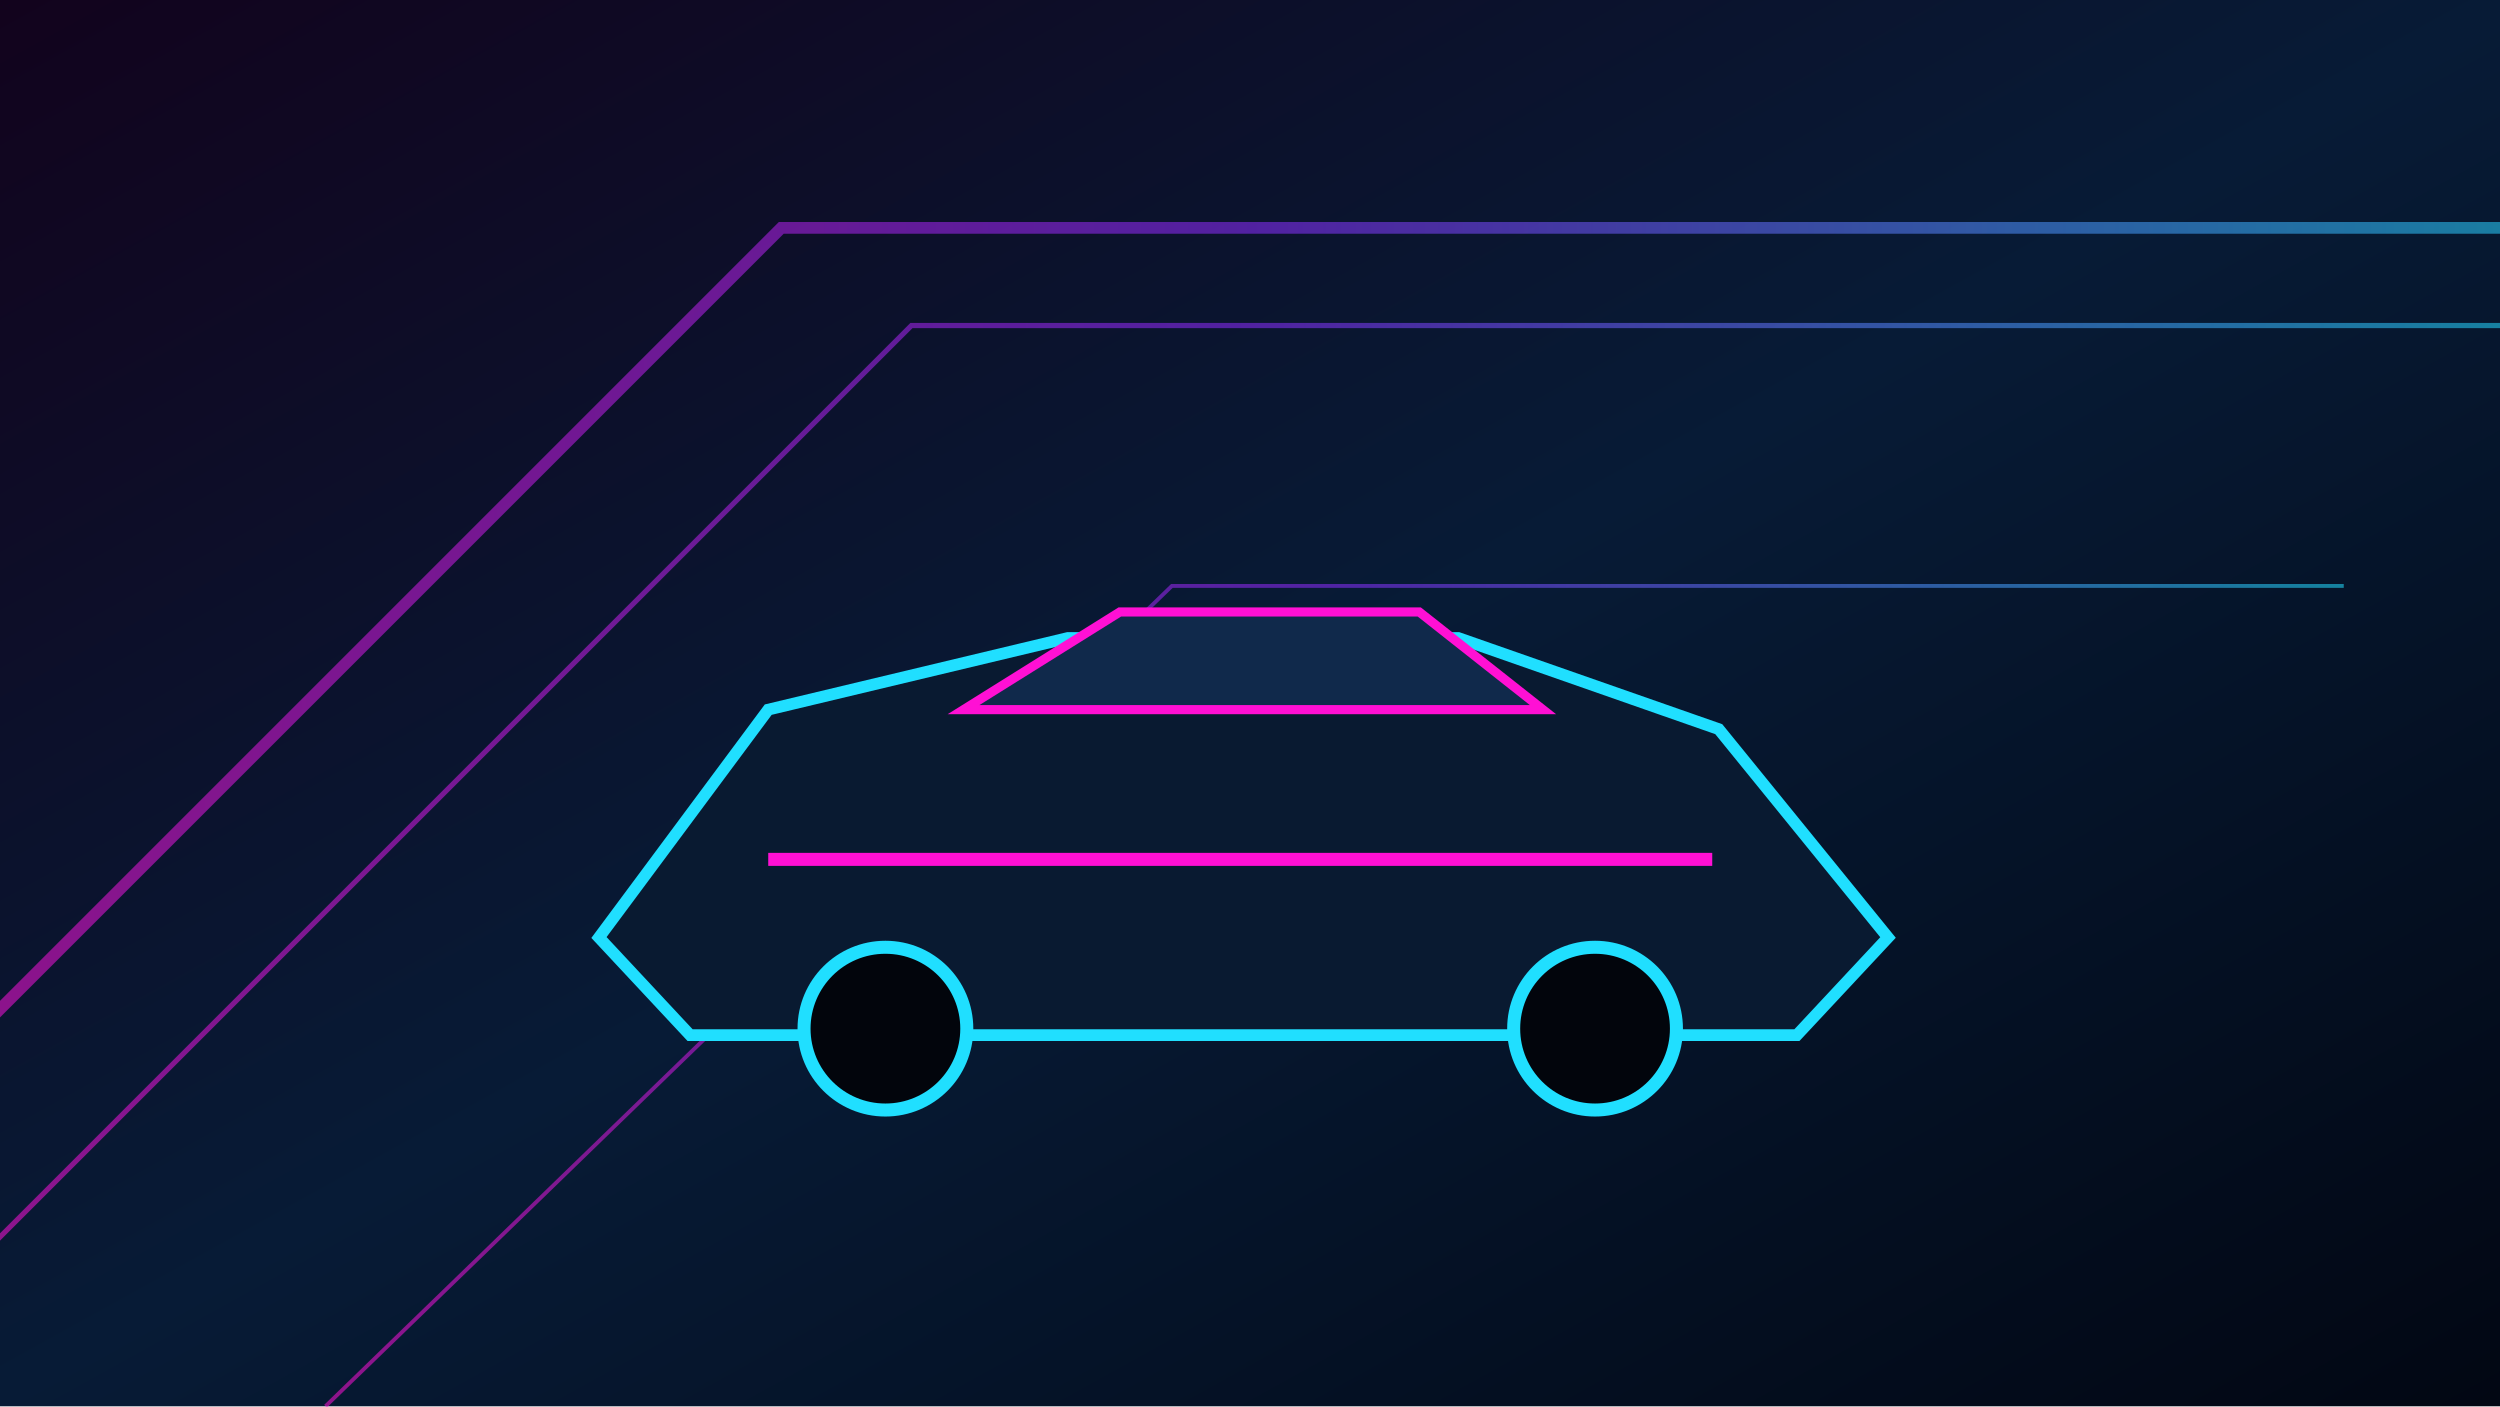
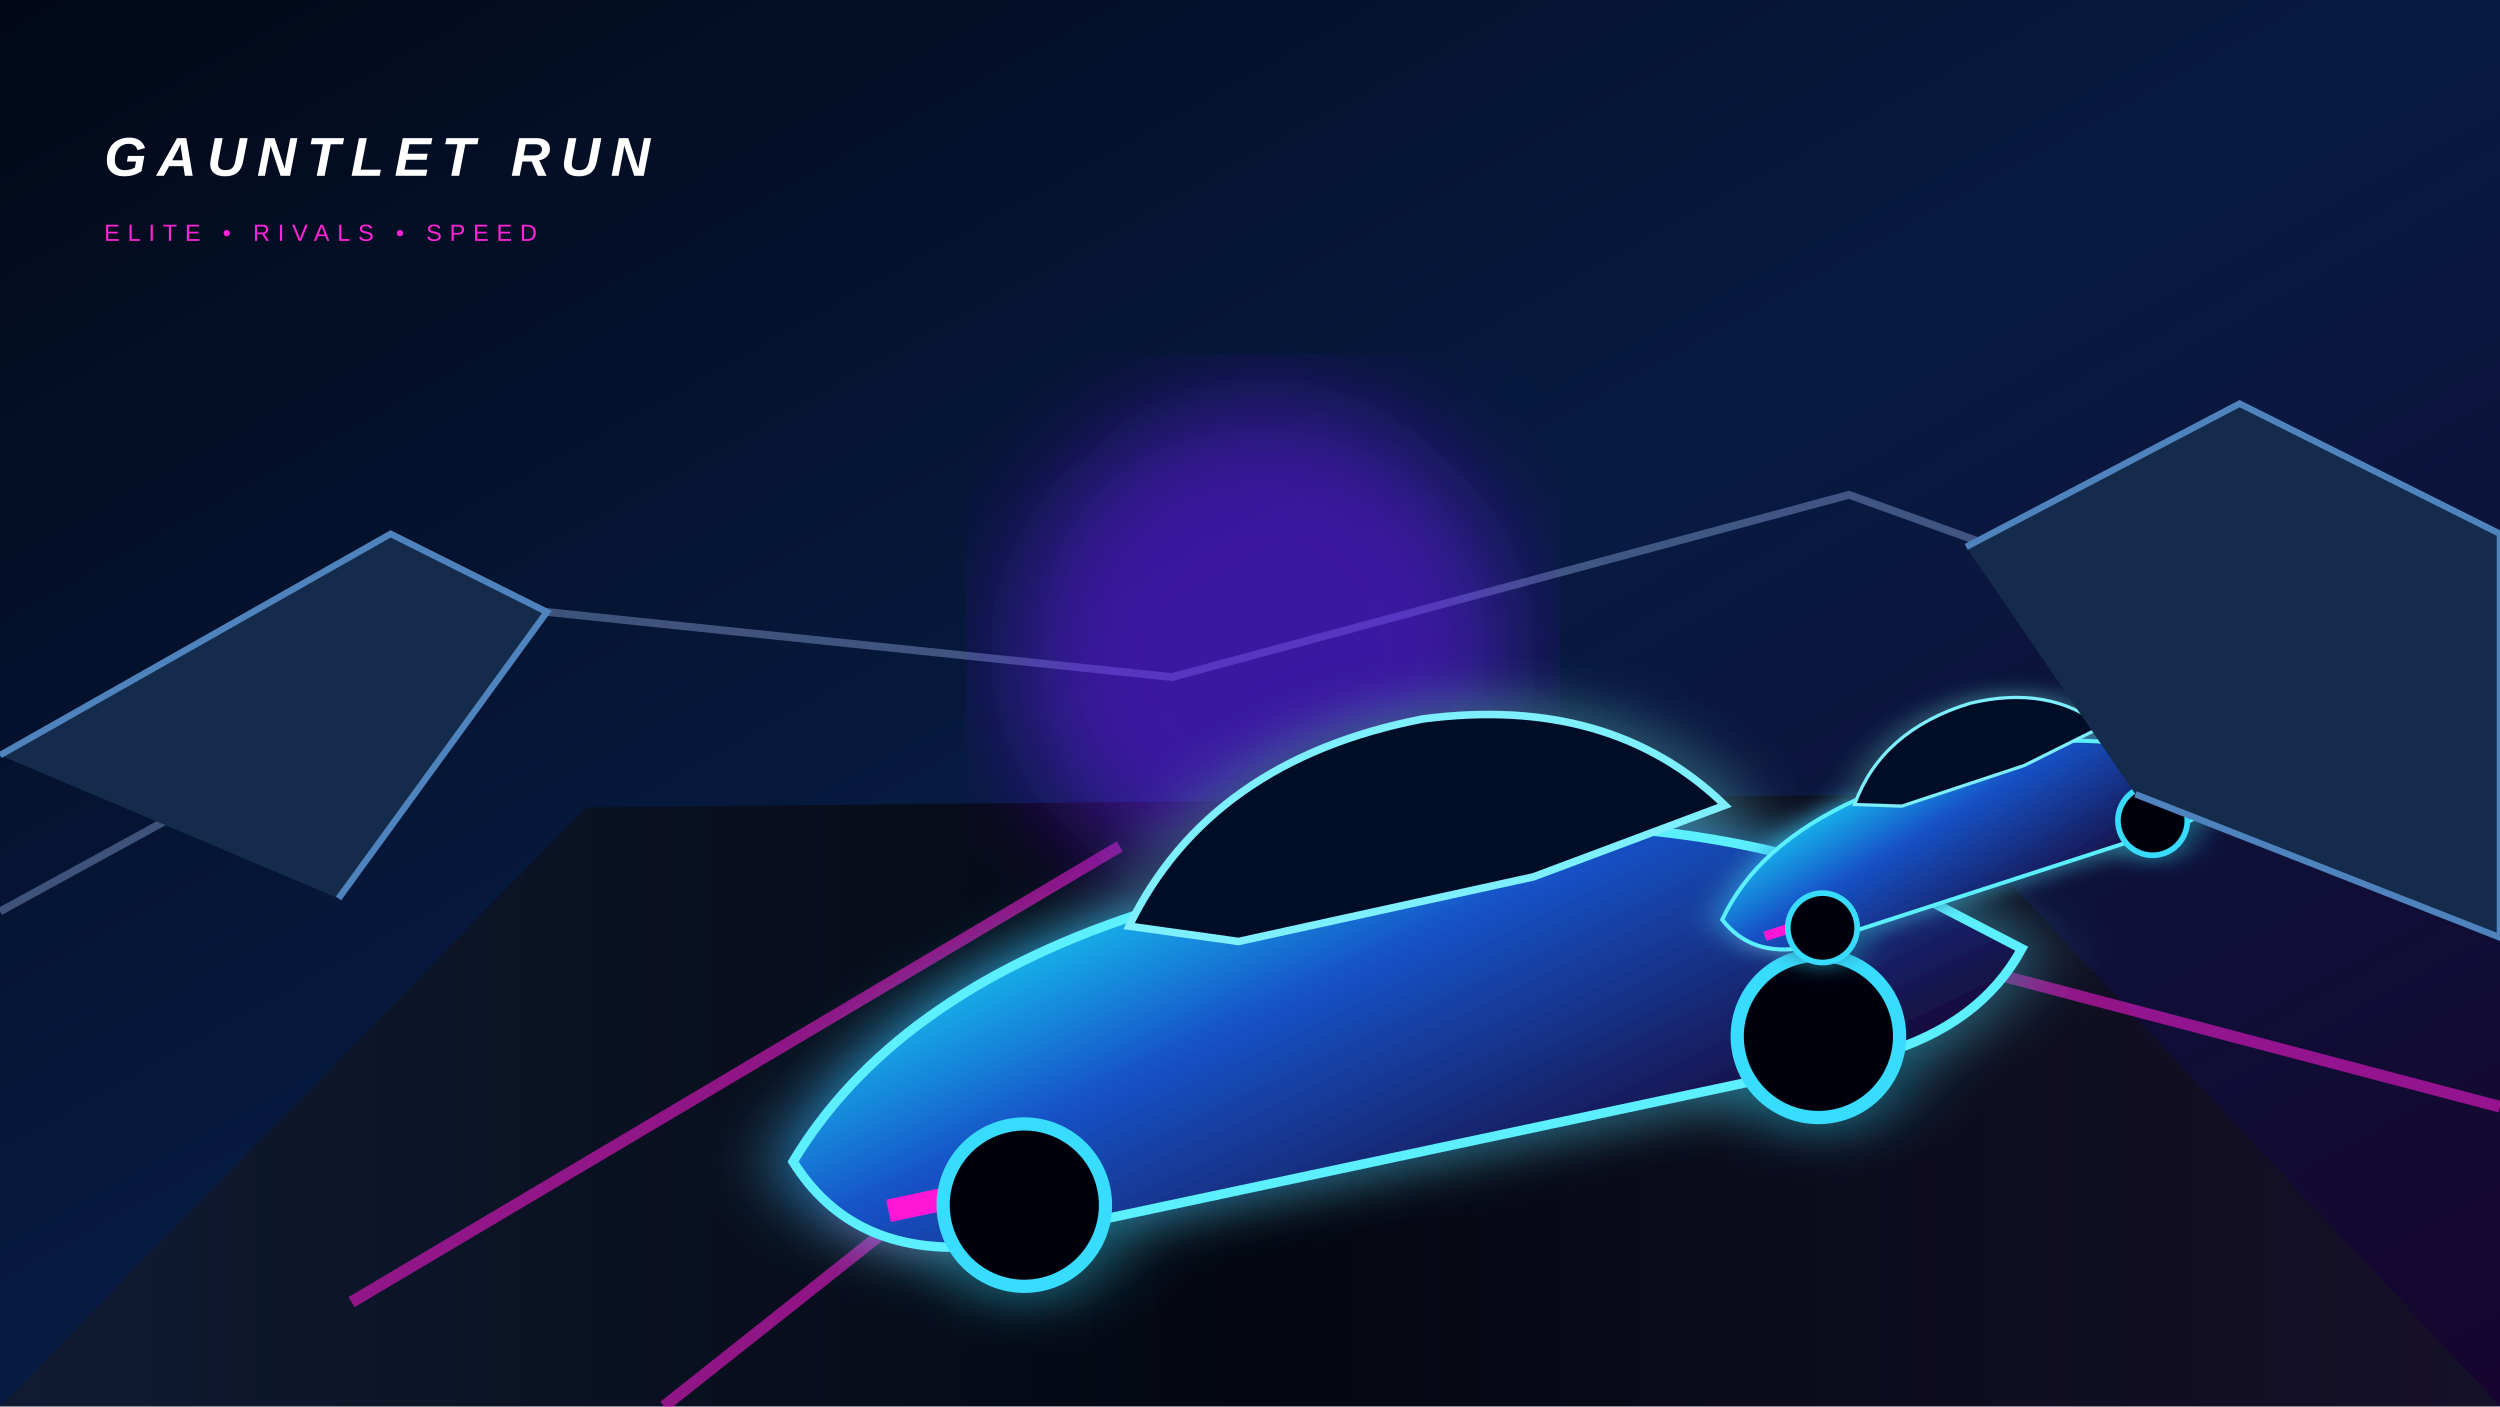
- <svg xmlns="http://www.w3.org/2000/svg" width="3840" height="2160" viewBox="0 0 3840 2160">
+ <svg xmlns="http://www.w3.org/2000/svg" width="3840" height="2160" viewBox="0 0 1920 1080">
  <defs>
-     <linearGradient id="b" x2="1" y2="1">
-       <stop stop-color="#12031d" />
-       <stop offset=".5" stop-color="#071b36" />
-       <stop offset="1" stop-color="#020713" />
+     <linearGradient id="bg" x1="0" y1="0" x2="1" y2="1">
+       <stop stop-color="#020817" />
+       <stop offset=".5" stop-color="#071b42" />
+       <stop offset="1" stop-color="#16052e" />
    </linearGradient>
-     <linearGradient id="p">
-       <stop stop-color="#ff10d4" />
-       <stop offset=".5" stop-color="#8b2cff" />
-       <stop offset="1" stop-color="#20dfff" />
+     <linearGradient id="road" x1="0" y1="0" x2="1" y2="0">
+       <stop stop-color="#101b33" />
+       <stop offset=".5" stop-color="#040711" />
+       <stop offset="1" stop-color="#16112a" />
    </linearGradient>
+     <linearGradient id="car" x1="0" y1="0" x2="1" y2="1">
+       <stop stop-color="#1ce9ff" />
+       <stop offset=".42" stop-color="#1552c7" />
+       <stop offset="1" stop-color="#16052f" />
+     </linearGradient>
+     <linearGradient id="pink" x1="0" y1="0" x2="1" y2="1">
+       <stop stop-color="#ff16d7" />
+       <stop offset="1" stop-color="#7625ff" />
+     </linearGradient>
+     <filter id="glow">
+       <feGaussianBlur stdDeviation="18" result="b" />
+       <feMerge>
+         <feMergeNode in="b" />
+         <feMergeNode in="SourceGraphic" />
+       </feMerge>
+     </filter>
+     <filter id="soft">
+       <feGaussianBlur stdDeviation="40" />
+     </filter>
+     <pattern id="grid" width="90" height="90" patternUnits="userSpaceOnUse">
+       <path d="M90 0H0V90" fill="none" stroke="#1aa5e622" stroke-width="2" />
+     </pattern>
  </defs>
-   <rect width="3840" height="2160" fill="url(#b)" />
-   <g fill="none" stroke="url(#p)" opacity=".55">
-     <path d="M-200 1750L1200 350H4050" stroke-width="18" />
-     <path d="M-100 2000L1400 500H3900" stroke-width="8" />
-     <path d="M500 2160L1800 900H3600" stroke-width="6" />
+   <rect width="1920" height="1080" fill="url(#bg)" />
+   <path d="M0 1080L450 620L1480 610L1920 1080Z" fill="url(#road)" />
+   <path d="M0 700L420 470L900 520L1420 380L1920 560" fill="none" stroke="#a8c7ff" stroke-width="6" opacity=".35" />
+   <path d="M270 1000L860 650M510 1080L1040 660M1920 850L1160 650" stroke="#ff1ad9" stroke-width="9" opacity=".55" />
+   <g filter="url(#soft)" opacity=".5">
+     <circle cx="970" cy="500" r="190" fill="#6d16ff" />
  </g>
-   <g transform="translate(920 940)">
-     <path d="M0 500L260 150L720 40H1320L1720 180L1980 500L1840 650H140Z" fill="#091a31" stroke="#20dfff" stroke-width="18" />
-     <path d="M560 150L800 0H1260L1450 150Z" fill="#10294b" stroke="#ff10d4" stroke-width="14" />
-     <path d="M260 380H1710" stroke="#ff10d4" stroke-width="20" />
-     <circle cx="440" cy="640" r="125" fill="#02050c" stroke="#20dfff" stroke-width="20" />
-     <circle cx="1530" cy="640" r="125" fill="#02050c" stroke="#20dfff" stroke-width="20" />
+   <g transform="translate(1050 665) rotate(-12) scale(1.45)" filter="url(#glow)">
+     <path d="M-330 90Q-260 15-125 0L40-8Q165 0 285 78L330 115Q300 150 245 154H-245Q-310 145-330 90Z" fill="url(#car)" stroke="#5cefff" stroke-width="5" />
+     <path d="M-130 5Q-70-72 45-70Q145-62 192 8L85 24-75 25Z" fill="#061128" stroke="#7defff" stroke-width="4" />
+     <path d="M-286 126H-215M185 125H255" stroke="#ff18d7" stroke-width="12" />
+     <circle cx="-215" cy="138" r="43" fill="#03060e" stroke="#38dcff" stroke-width="7" />
+     <circle cx="215" cy="138" r="43" fill="#03060e" stroke="#38dcff" stroke-width="7" />
  </g>
+   <g transform="translate(1500 590) rotate(-18) scale(0.62)" filter="url(#glow)">
+     <path d="M-330 90Q-260 15-125 0L40-8Q165 0 285 78L330 115Q300 150 245 154H-245Q-310 145-330 90Z" fill="url(#car)" stroke="#5cefff" stroke-width="5" />
+     <path d="M-130 5Q-70-72 45-70Q145-62 192 8L85 24-75 25Z" fill="#061128" stroke="#7defff" stroke-width="4" />
+     <path d="M-286 126H-215M185 125H255" stroke="#ff18d7" stroke-width="12" />
+     <circle cx="-215" cy="138" r="43" fill="#03060e" stroke="#38dcff" stroke-width="7" />
+     <circle cx="215" cy="138" r="43" fill="#03060e" stroke="#38dcff" stroke-width="7" />
+   </g>
+   <path d="M0 580L300 410 420 470 260 690M1510 420L1720 310 1920 410V720L1640 610" fill="#142b4c" stroke="#4e83bd" stroke-width="5" />
+   <text x="80" y="135" fill="#fff" font-family="Arial" font-size="42" font-weight="700" font-style="italic" letter-spacing="8">GAUNTLET RUN</text>
+   <text x="80" y="185" fill="#ff24d8" font-family="Arial" font-size="18" letter-spacing="6">ELITE • RIVALS • SPEED</text>
</svg>
